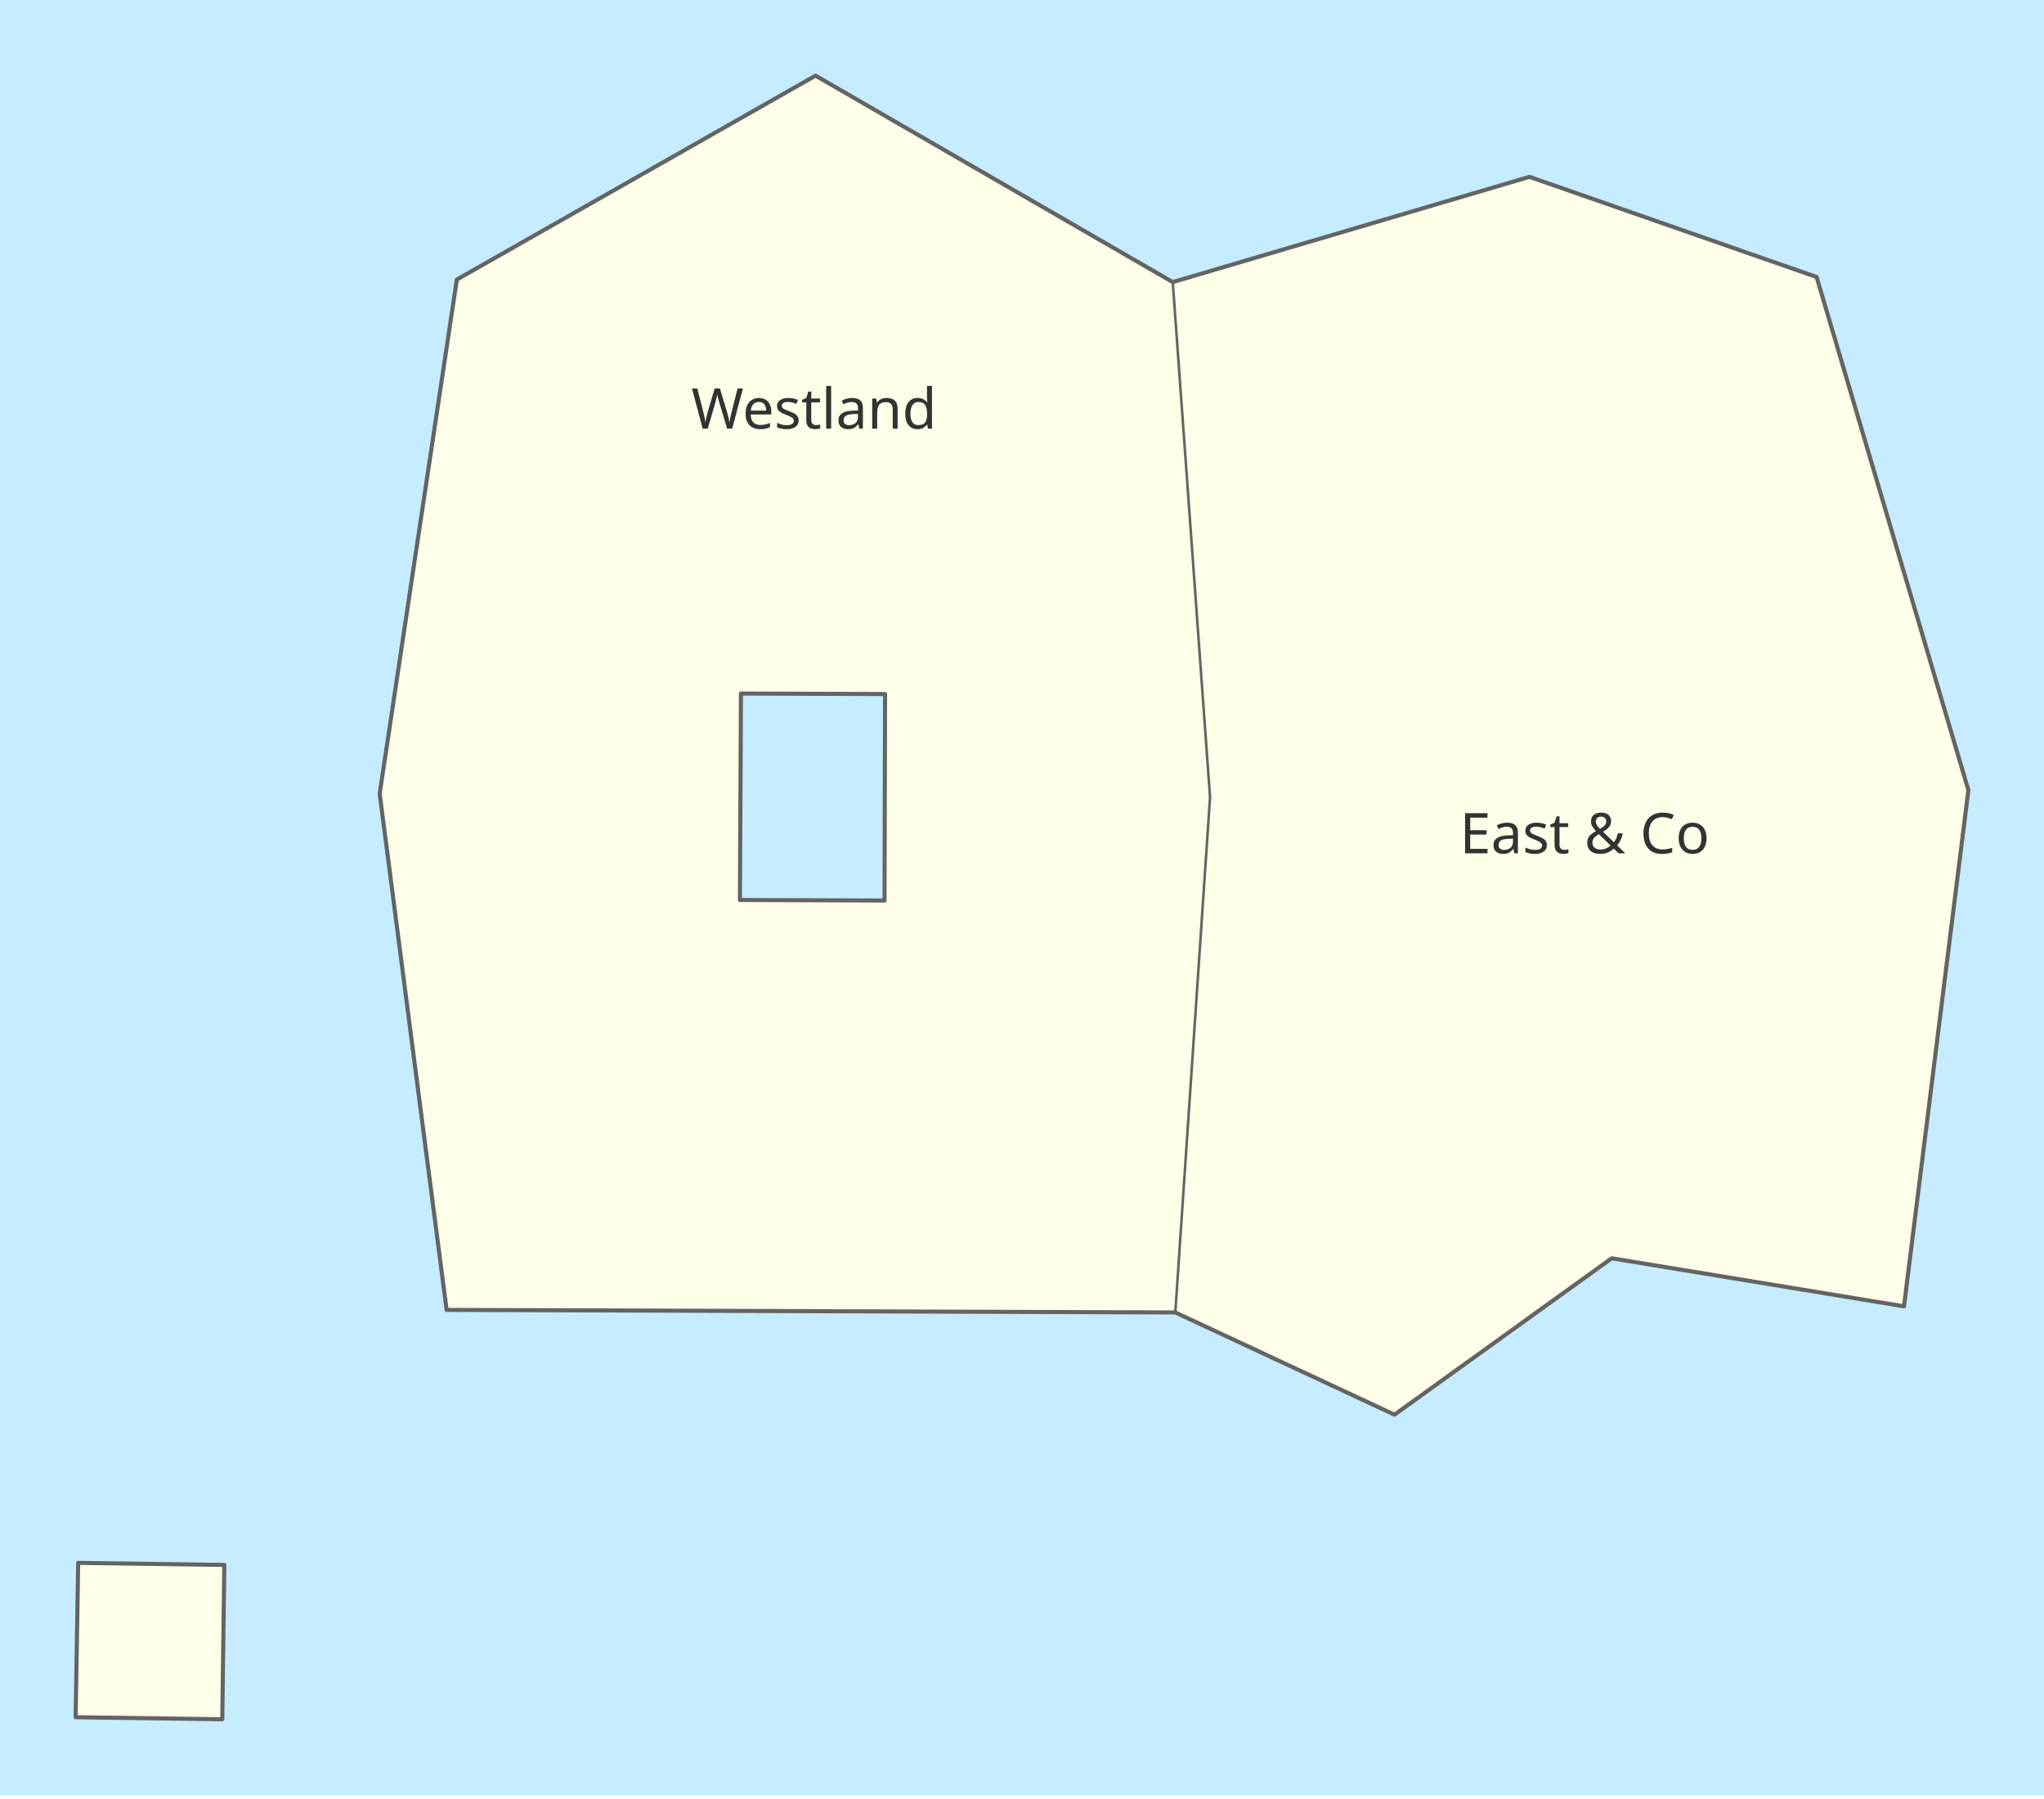
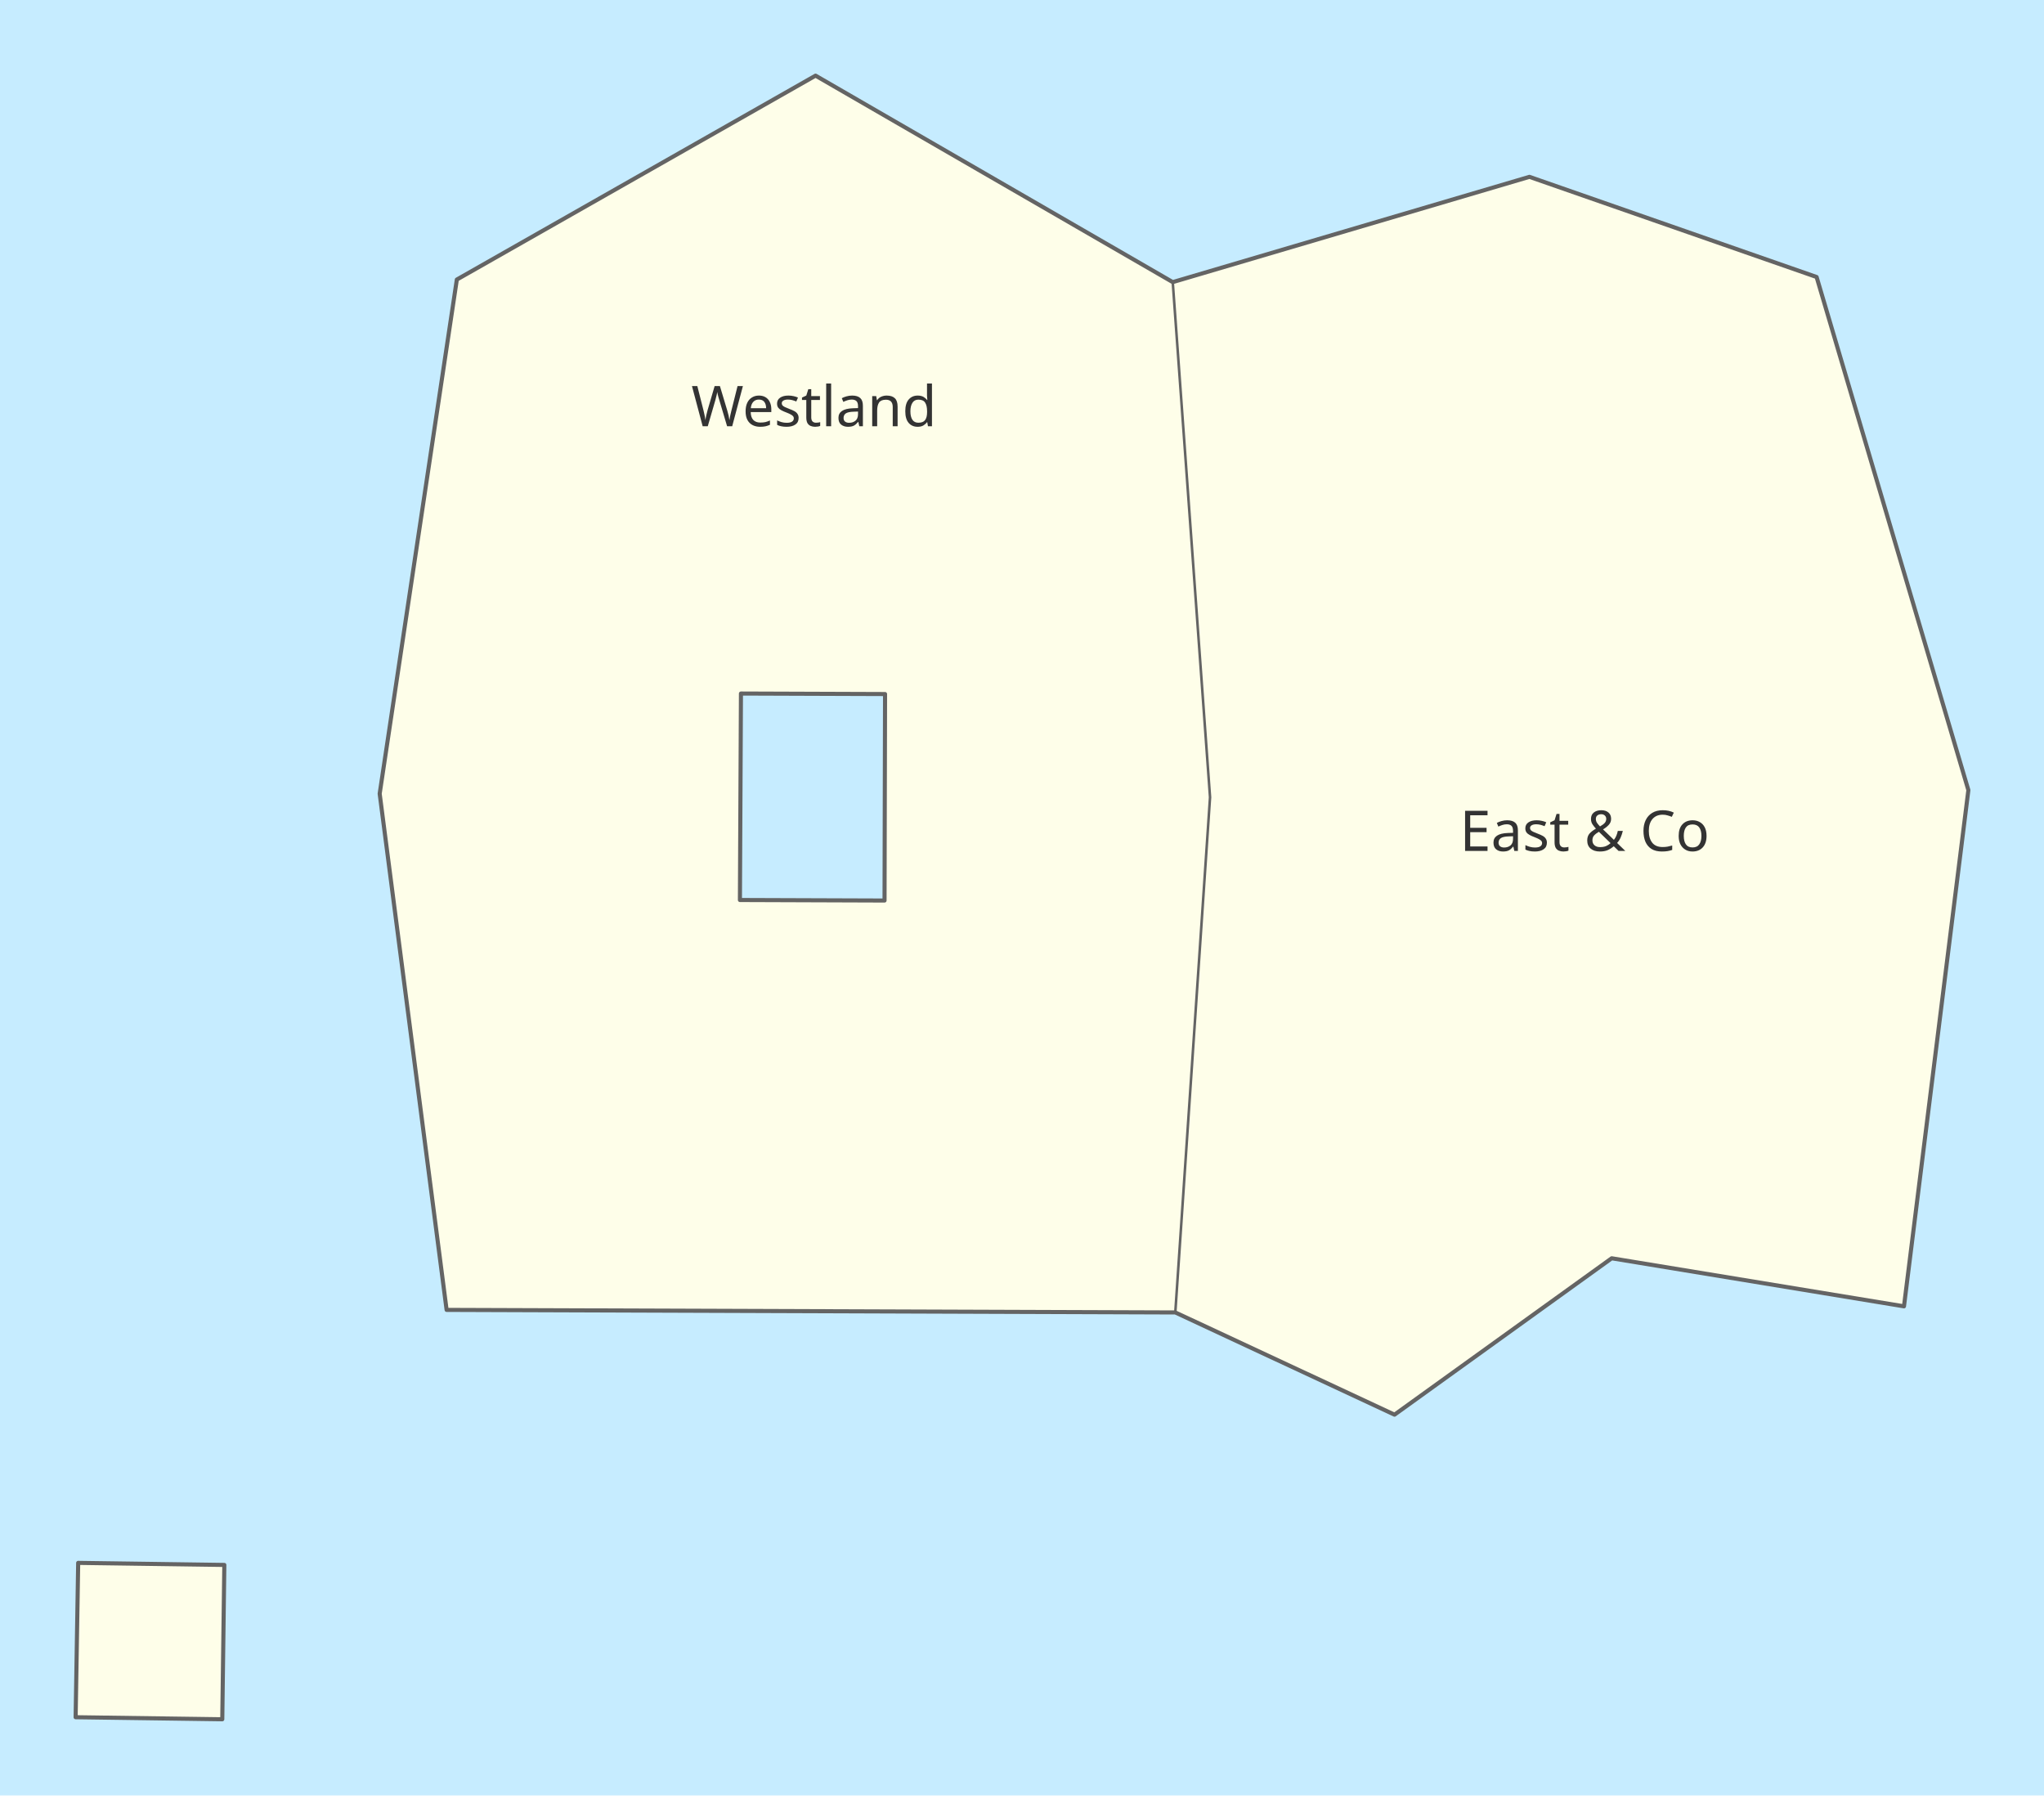
<svg xmlns="http://www.w3.org/2000/svg" width="400" height="352" viewBox="0 0 400 352">
  <style>
path{fill-rule:evenodd}
.mg-background{fill:#ffffff}
.mg-water{fill:#c6ecff}
.mg-context{fill:#f6e1b9}
.mg-land{fill:#fefee9}
.mg-lake{fill:#c6ecff;stroke:#0978ab;stroke-width:0.4}
.mg-border{fill:none;stroke-linejoin:round;stroke-linecap:round}
.mg-border-context{stroke:#a08070;stroke-width:0.4}
.mg-border-internal{stroke:#646464;stroke-width:0.5}
.mg-border-parent{stroke:#646464;stroke-width:1}
.mg-border-outline{stroke:#646464;stroke-width:0.8}
.mg-border-coast{stroke:#0978ab}
.mg-border-disputed{stroke:#646464;stroke-width:0.8;stroke-dasharray:3.2 2}
.mg-disputed-area{fill:url(#mg-hatch);stroke:#646464;stroke-width:0.8;stroke-dasharray:3.2 2}
.mg-hatch{stroke:#646464;stroke-width:1}
- .mg-label{fill:#333333;font:11px sans-serif;text-anchor:middle;dominant-baseline:central;paint-order:stroke;stroke:#fefee9;stroke-width:2.5px;stroke-linejoin:round}
+ .mg-label{fill:#333333;font:11px sans-serif;text-anchor:middle;paint-order:stroke;stroke:#fefee9;stroke-width:2.5px;stroke-linejoin:round}
.mg-leader{fill:none;stroke:#333333;stroke-width:0.6}
.mg-inset-frame{fill:none;stroke:#646464;stroke-width:1}
.mg-credit{fill:#333333;font:9px sans-serif;text-anchor:end;opacity:.75}
</style>
  <rect id="background" class="mg-background" width="400" height="352" />
  <path id="water" class="mg-water" d="M400 351.3L400 0L0 0L0 351.3Z" />
  <g id="land">
    <path id="XA-01" class="mg-land region" data-name="Westland" data-code="XA-01" d="M230 256.8L236.8 156L229.5 55.2L159.6 14.8L89.4 54.7L74.3 155.3L87.4 256.3ZM173.2 135.8L145 135.7L144.8 176.1L173.1 176.2ZM43.9 306.2L15.3 305.8L14.8 336L43.5 336.4Z" />
    <path id="XA-02" class="mg-land region" data-name="East &amp; Co" data-code="XA-02" d="M230 256.8L272.9 276.8L315.4 246.2L372.6 255.6L385.2 154.6L355.5 54.2L299.3 34.6L229.5 55.2L236.8 156Z" />
  </g>
  <g id="borders">
    <path class="mg-border mg-border-internal" d="M229.5 55.2L236.8 156L230 256.8" />
    <path class="mg-border mg-border-outline" d="M229.5 55.2L159.6 14.8L89.4 54.7L74.3 155.3L87.4 256.3L230 256.8M173.2 135.8L173.1 176.2L144.8 176.1L145 135.7L173.2 135.8M43.9 306.2L43.5 336.4L14.8 336L15.3 305.8L43.9 306.2M229.5 55.2L299.3 34.6L355.5 54.2L385.2 154.6L372.6 255.6L315.4 246.2L272.9 276.8L230 256.8" />
  </g>
  <g id="labels">
-     <text class="mg-label" x="159.3" y="79.6">Westland</text>
-     <text class="mg-label" x="310.1" y="162.7">East &amp; Co</text>
+     <text class="mg-label" x="159.3" y="83.4">Westland</text>
+     <text class="mg-label" x="310.1" y="166.5">East &amp; Co</text>
  </g>
</svg>
